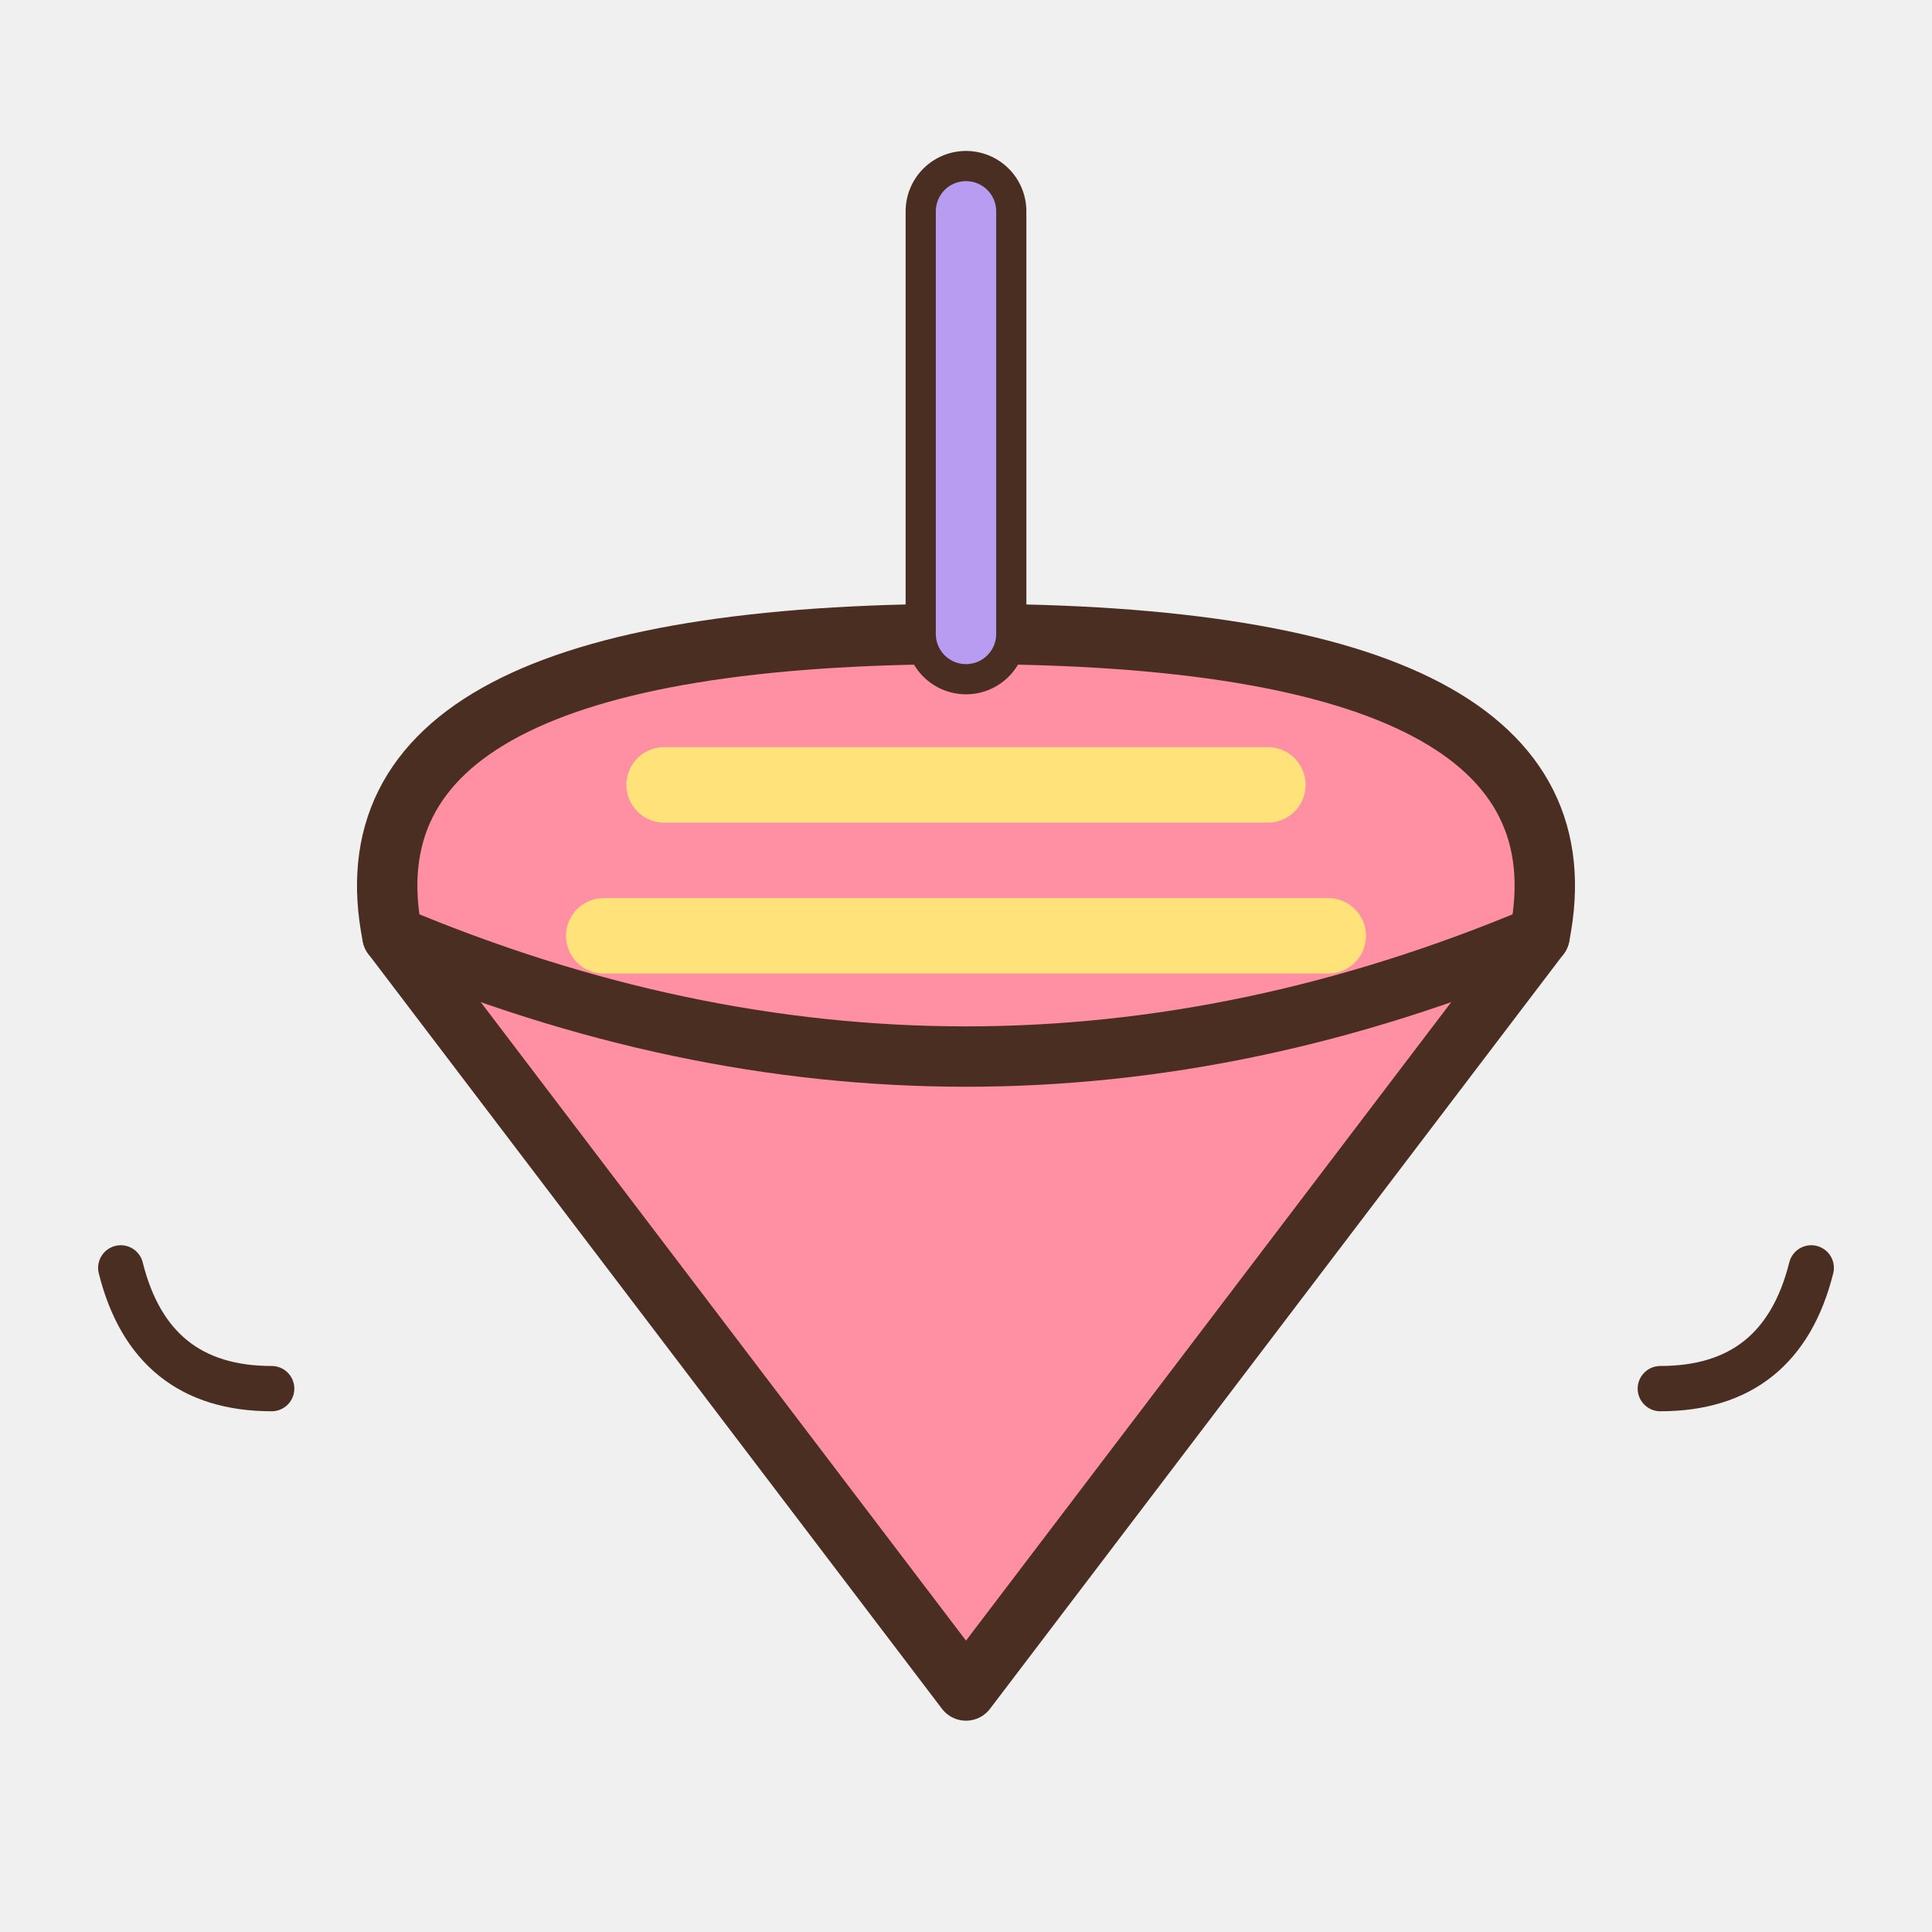
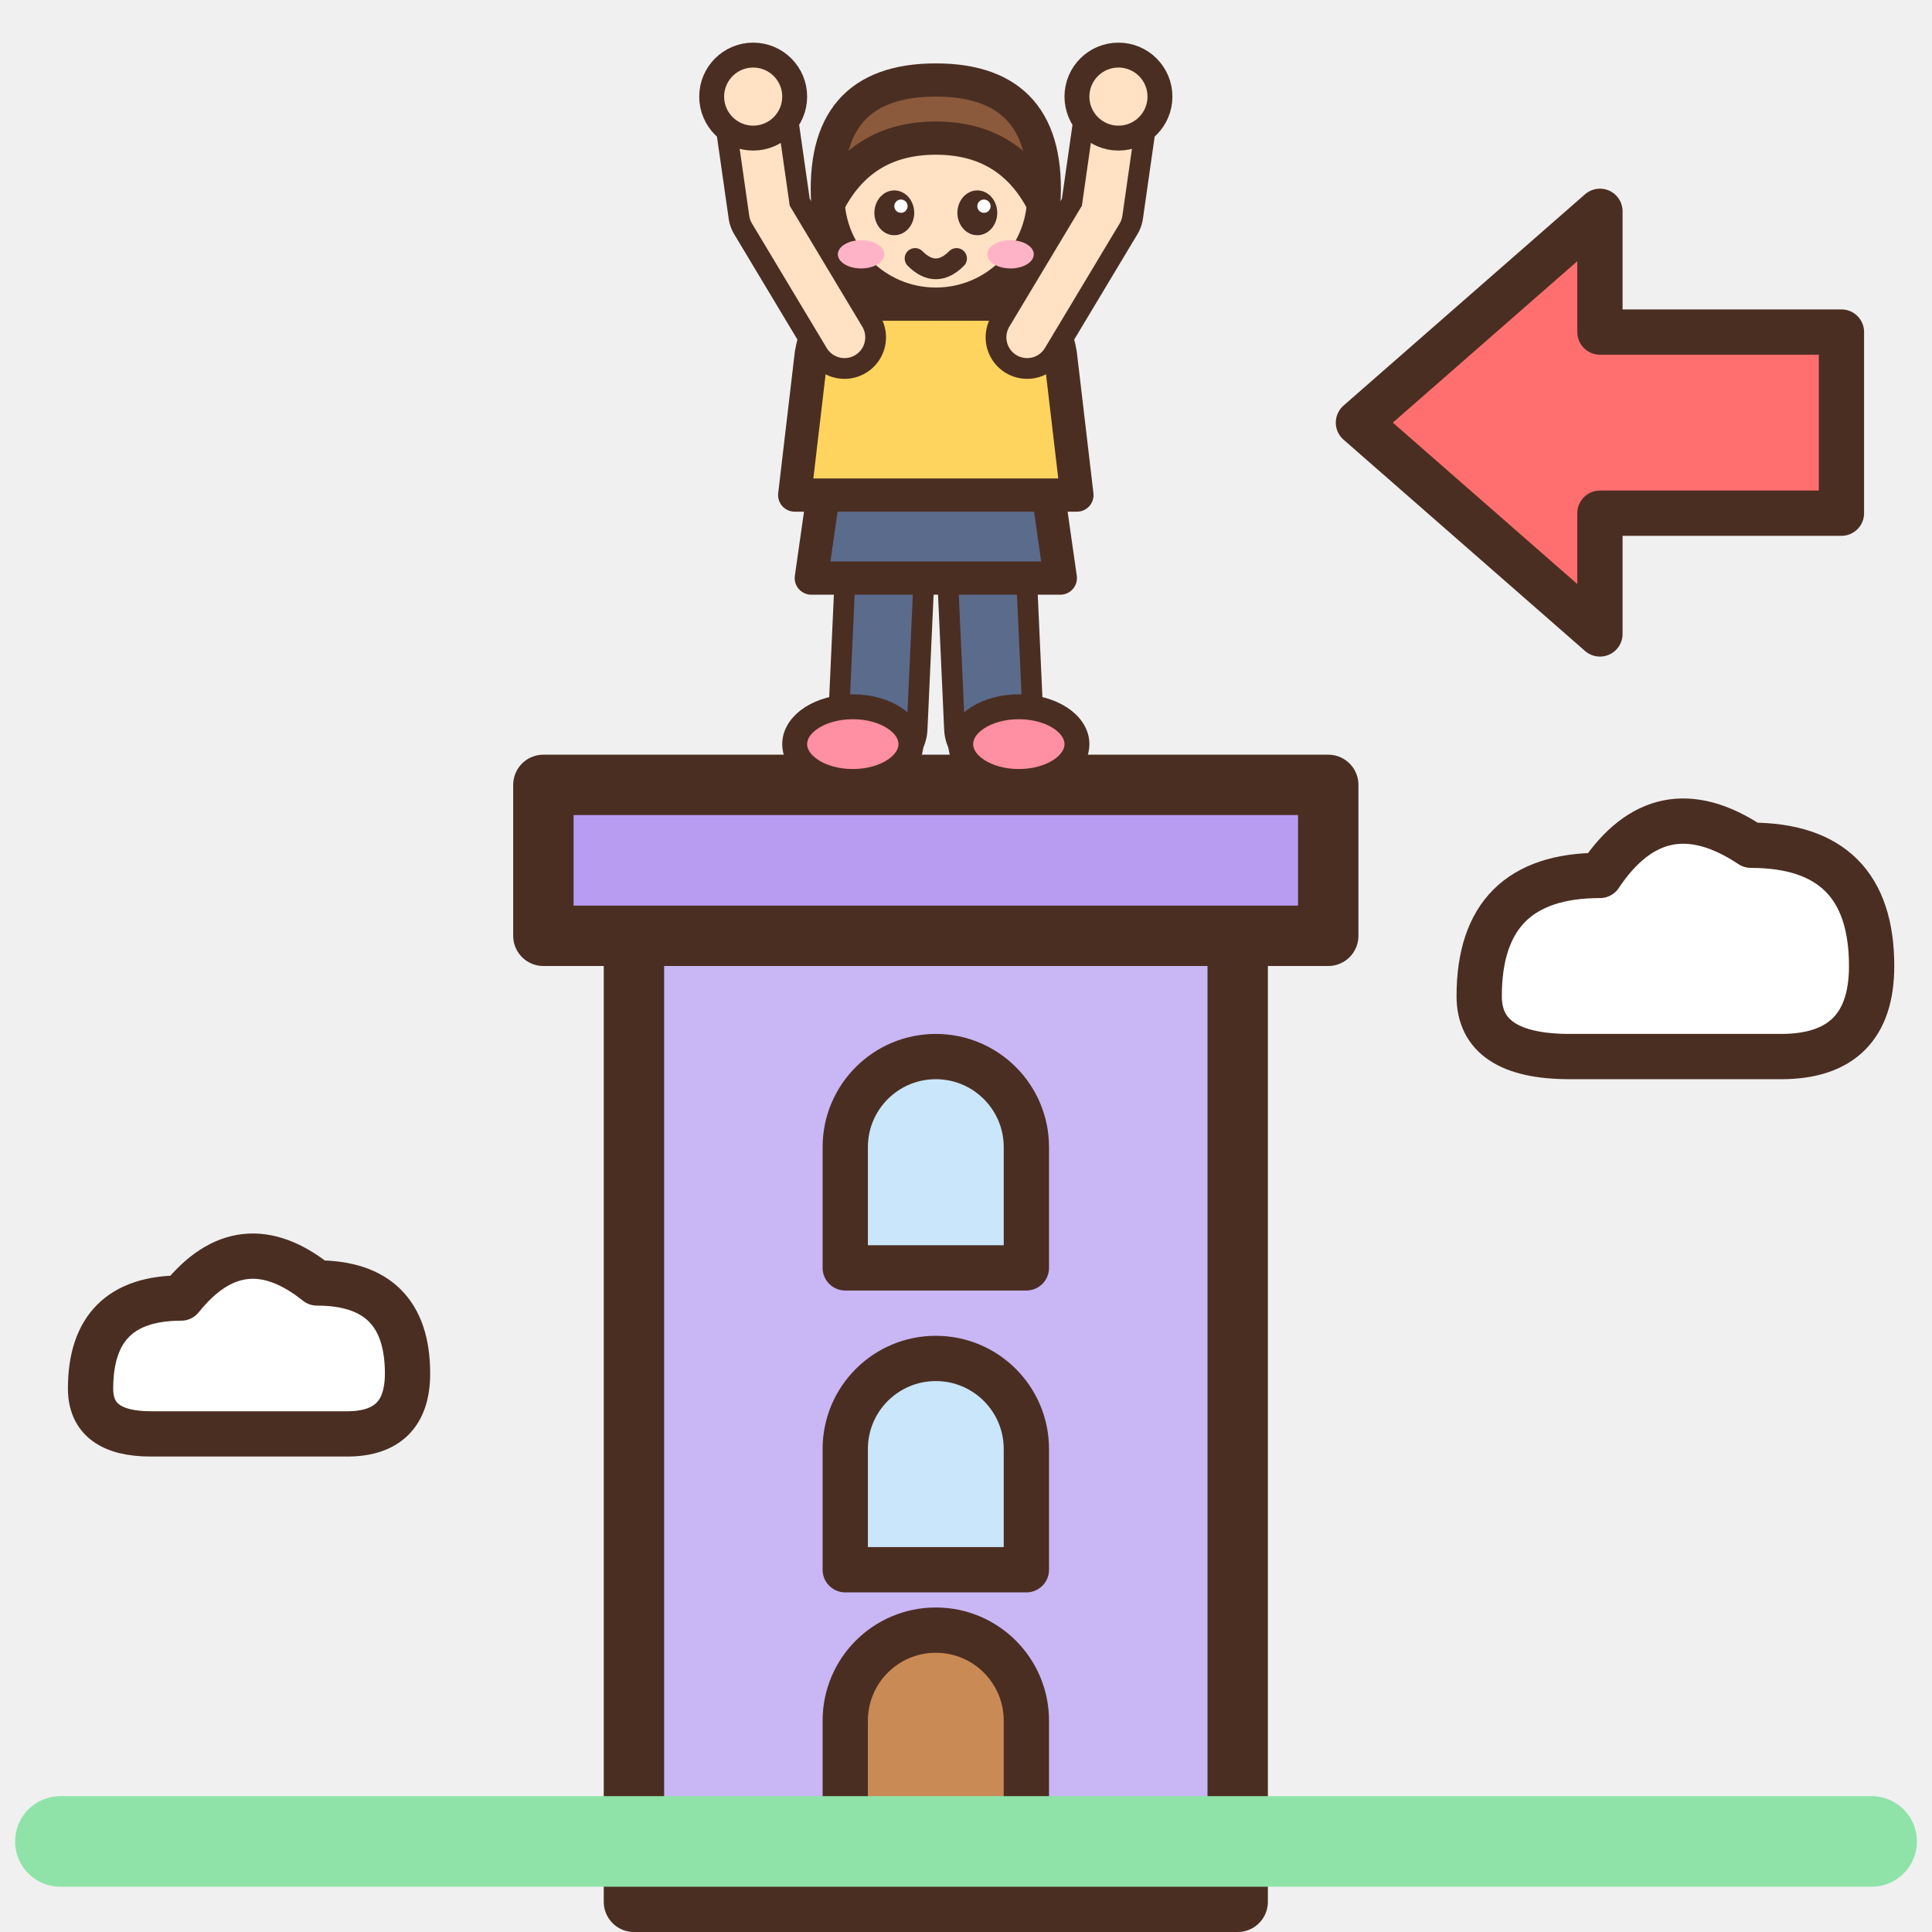
<svg xmlns="http://www.w3.org/2000/svg" viewBox="0 0 128 128">
  <g stroke="#4b2e22" stroke-width="4" stroke-linejoin="round" stroke-linecap="round">
-     <path d="M64 112 26 62q-4-20 38-20t38 20Z" fill="#ff8fa3" />
-     <path d="M26 62q38 16 76 0" fill="none" stroke-width="4" />
-     <path d="M44 52l40 0M40 62l48 0" stroke="#ffe27a" stroke-width="5" />
-     <path d="M64 42V14" stroke-width="8" />
-     <path d="M64 42V14" stroke="#b79cf2" stroke-width="4" />
-     <path d="M18 92q-8 0-10-8M110 92q8 0 10-8" fill="none" stroke-width="3" />
+     <path d="M98 66q0-8 8-8 4-6 10-2 8 0 8 8 0 6-6 6h-14q-6 0-6-4ZM6 92q0-6 6-6 4-5 9-1 6 0 6 6 0 4-4 4H10q-4 0-4-3Z" fill="#ffffff" stroke-width="3" />
+     <path d="M42 58h40v68H42Z" fill="#c9b6f5" />
+     <path d="M36 52h52v10H36Z" fill="#b79cf2" />
+     <path d="M56 84v-8a6 6 0 0 1 12 0v8Z" fill="#c9e6fb" stroke-width="3" />
+     <path d="M56 104v-8a6 6 0 0 1 12 0v8Z" fill="#c9e6fb" stroke-width="3" />
+     <path d="M56 122v-8a6 6 0 0 1 12 0v8Z" fill="#c98a55" stroke-width="3" />
+     <path d="M4 122h120" stroke="#8fe3a8" stroke-width="6" />
+     <g transform="translate(62 13) scale(0.55)">
+       <path d="M-6 42L-7 64" fill="none" stroke="#4b2e22" stroke-width="12" />
+       <path d="M-6 42L-7 64" fill="none" stroke="#5b6b8c" stroke-width="7" />
+       <path d="M6 42L7 64" fill="none" stroke="#4b2e22" stroke-width="12" />
+       <path d="M6 42L7 64" fill="none" stroke="#5b6b8c" stroke-width="7" />
+       <ellipse cx="-10" cy="66" rx="7" ry="4.5" fill="#ff8fa3" stroke-width="3" />
+       <ellipse cx="10" cy="66" rx="7" ry="4.5" fill="#ff8fa3" stroke-width="3" />
+       <path d="M-13 32h26l2 14H-15Z" fill="#5b6b8c" />
+       <path d="M-9 13h18q5 0 6 6l2 17h-34l2-17q1-6 6-6Z" fill="#ffd45e" />
+       <path d="M-11 17L-20 2L-22 -12" fill="none" stroke="#4b2e22" stroke-width="10" />
+       <path d="M-11 17L-20 2L-22 -12" fill="none" stroke="#ffe2c4" stroke-width="5" />
+       <circle cx="-22" cy="-12" r="5" fill="#ffe2c4" stroke-width="3" />
+       <path d="M11 17L20 2L22 -12" fill="none" stroke="#4b2e22" stroke-width="10" />
+       <path d="M11 17L20 2L22 -12" fill="none" stroke="#ffe2c4" stroke-width="5" />
+       <circle cx="22" cy="-12" r="5" fill="#ffe2c4" stroke-width="3" />
+       <circle cx="0" cy="0" r="13" fill="#ffe2c4" />
+       <path d="M-13 1q-1-15 13-15 14 0 13 15-4-8-13-8-9 0-13 8Z" fill="#8b5a3c" />
+       <ellipse cx="-5" cy="2" rx="2.4" ry="2.7" fill="#4b2e22" stroke="none" />
+       <circle cx="-4.2" cy="1.2" r="0.8" fill="#fff" stroke="none" />
+       <ellipse cx="5" cy="2" rx="2.4" ry="2.7" fill="#4b2e22" stroke="none" />
+       <circle cx="5.8" cy="1.2" r="0.8" fill="#fff" stroke="none" />
+       <ellipse cx="-9" cy="7" rx="2.8" ry="1.7" fill="#ffb3c6" stroke="none" />
+       <ellipse cx="9" cy="7" rx="2.8" ry="1.7" fill="#ffb3c6" stroke="none" />
+       <path d="M-2.5 7.5q2.5 2.5 5 0" fill="none" stroke-width="2.5" />
+     </g>
+     <path d="M122 22H106v-8L90 28l16 14v-8h16Z" fill="#ff6f6f" stroke-width="3" />
  </g>
</svg>
